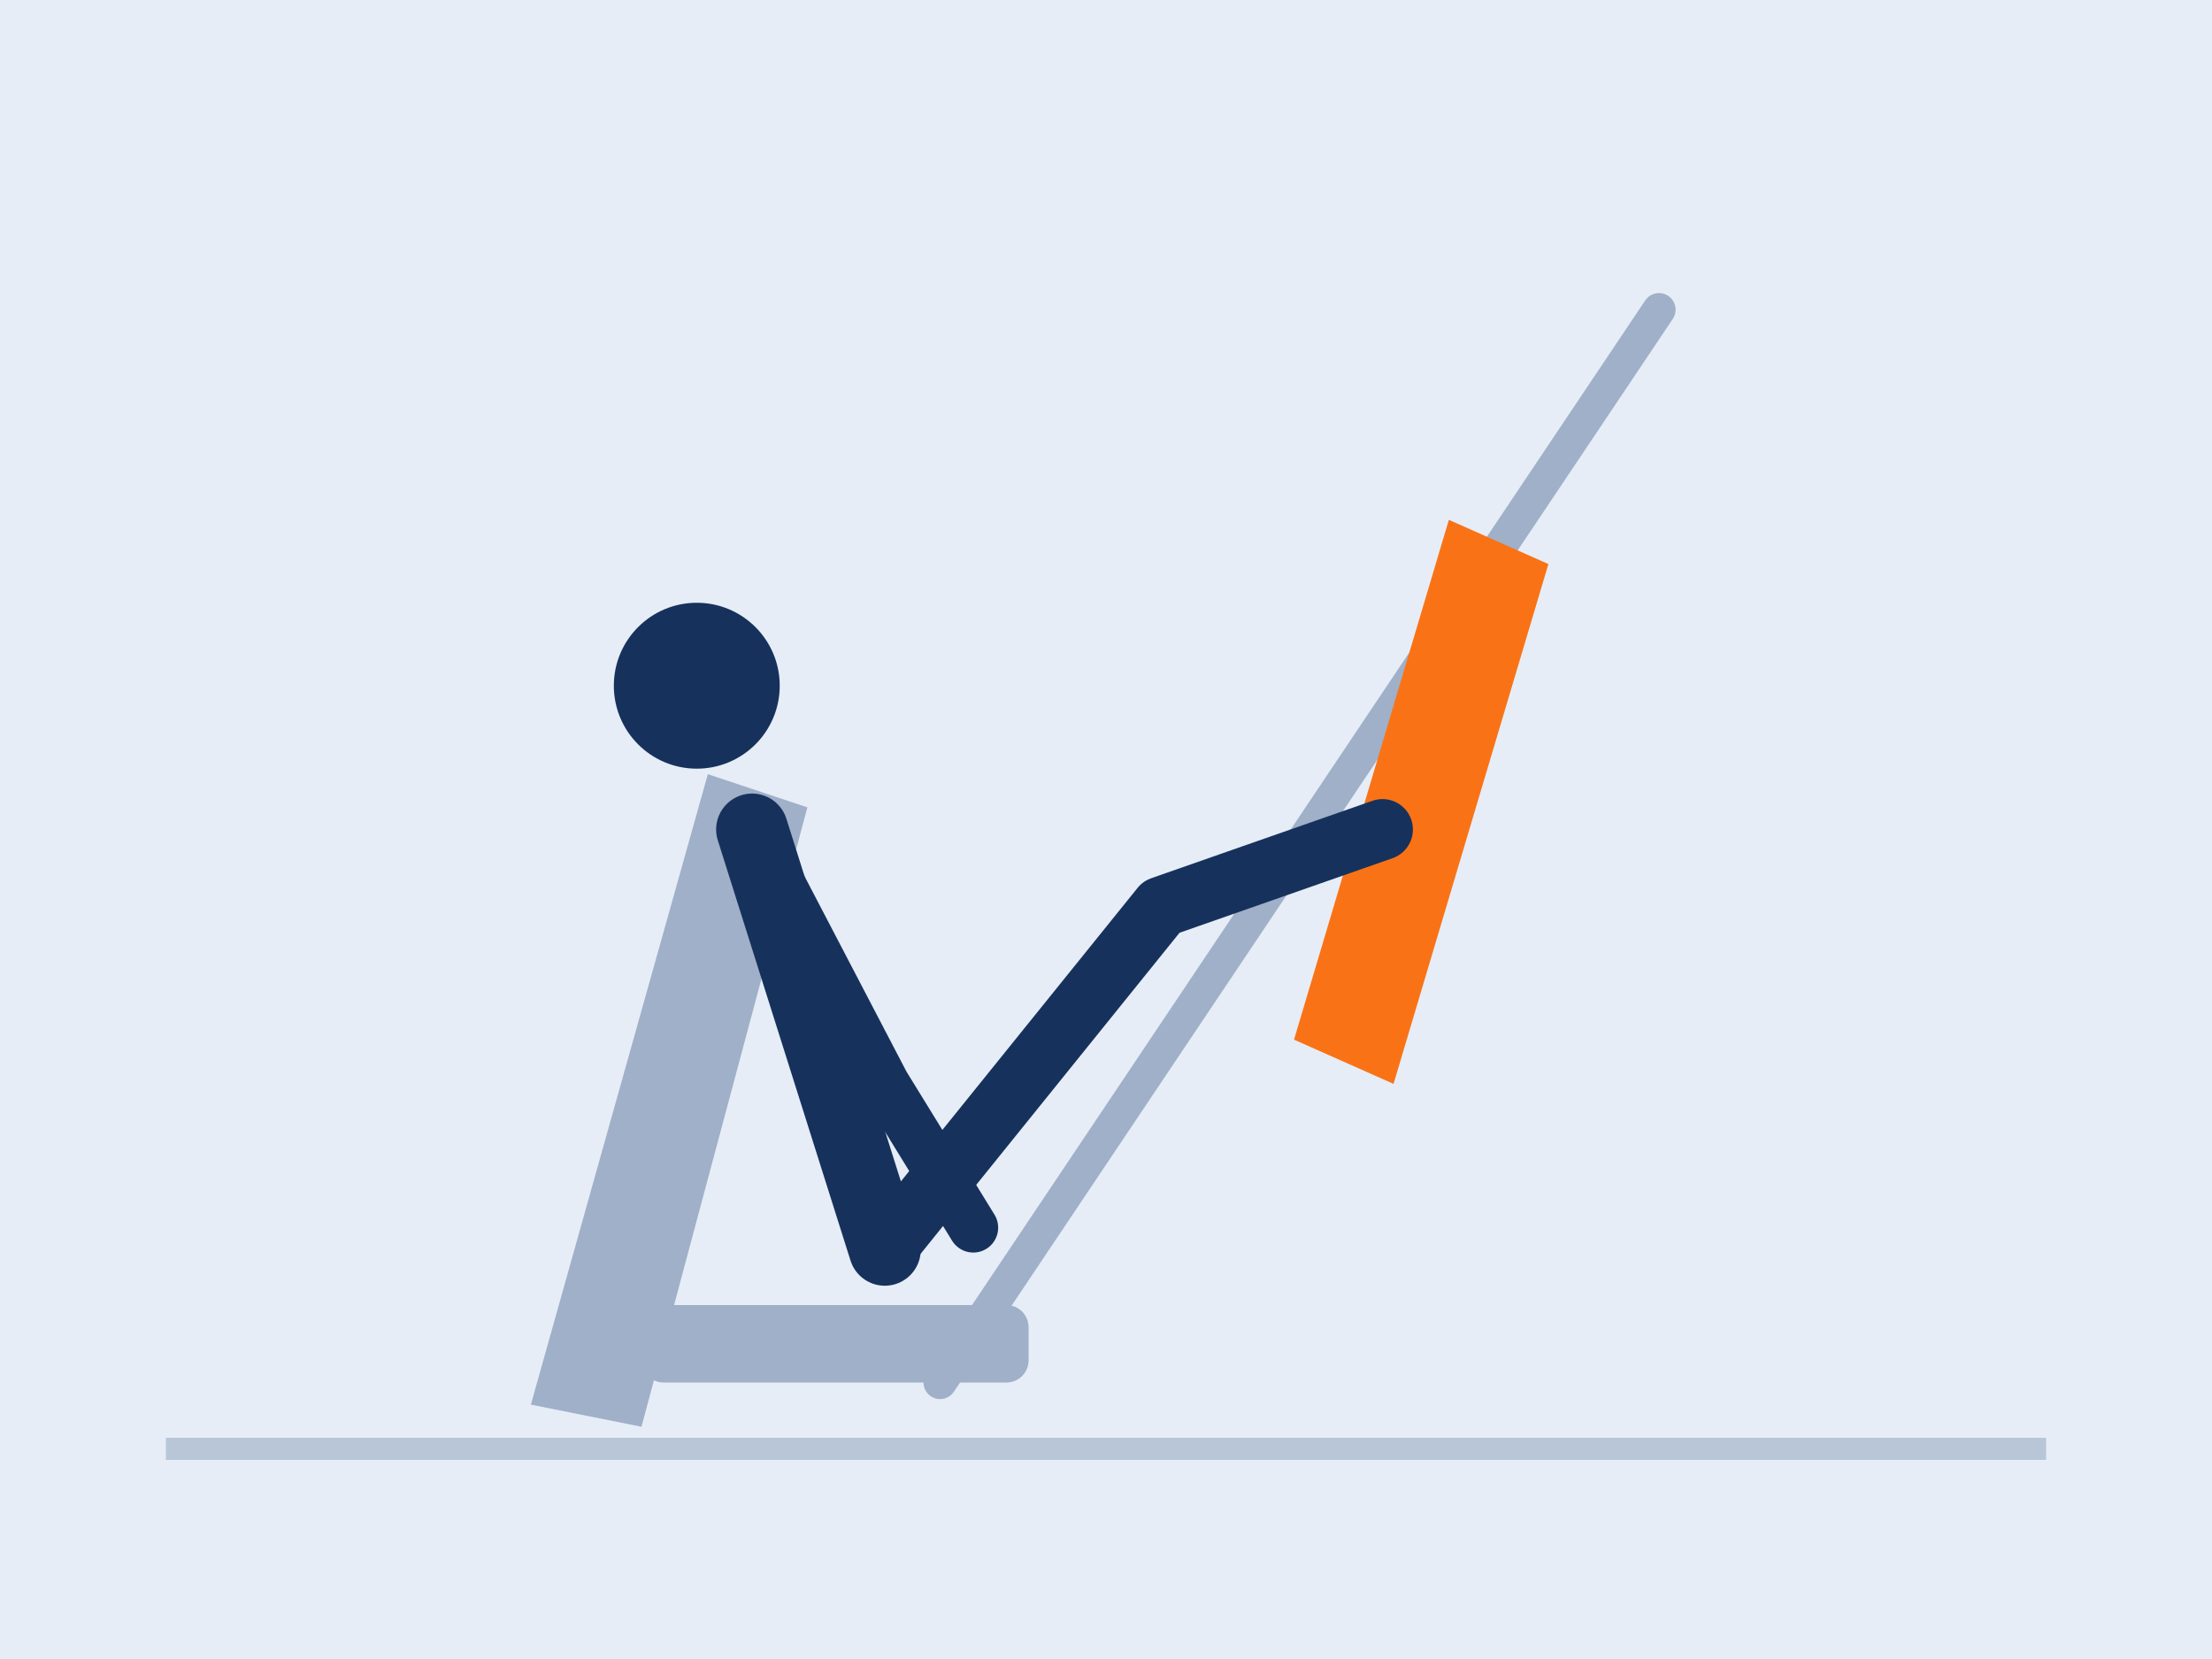
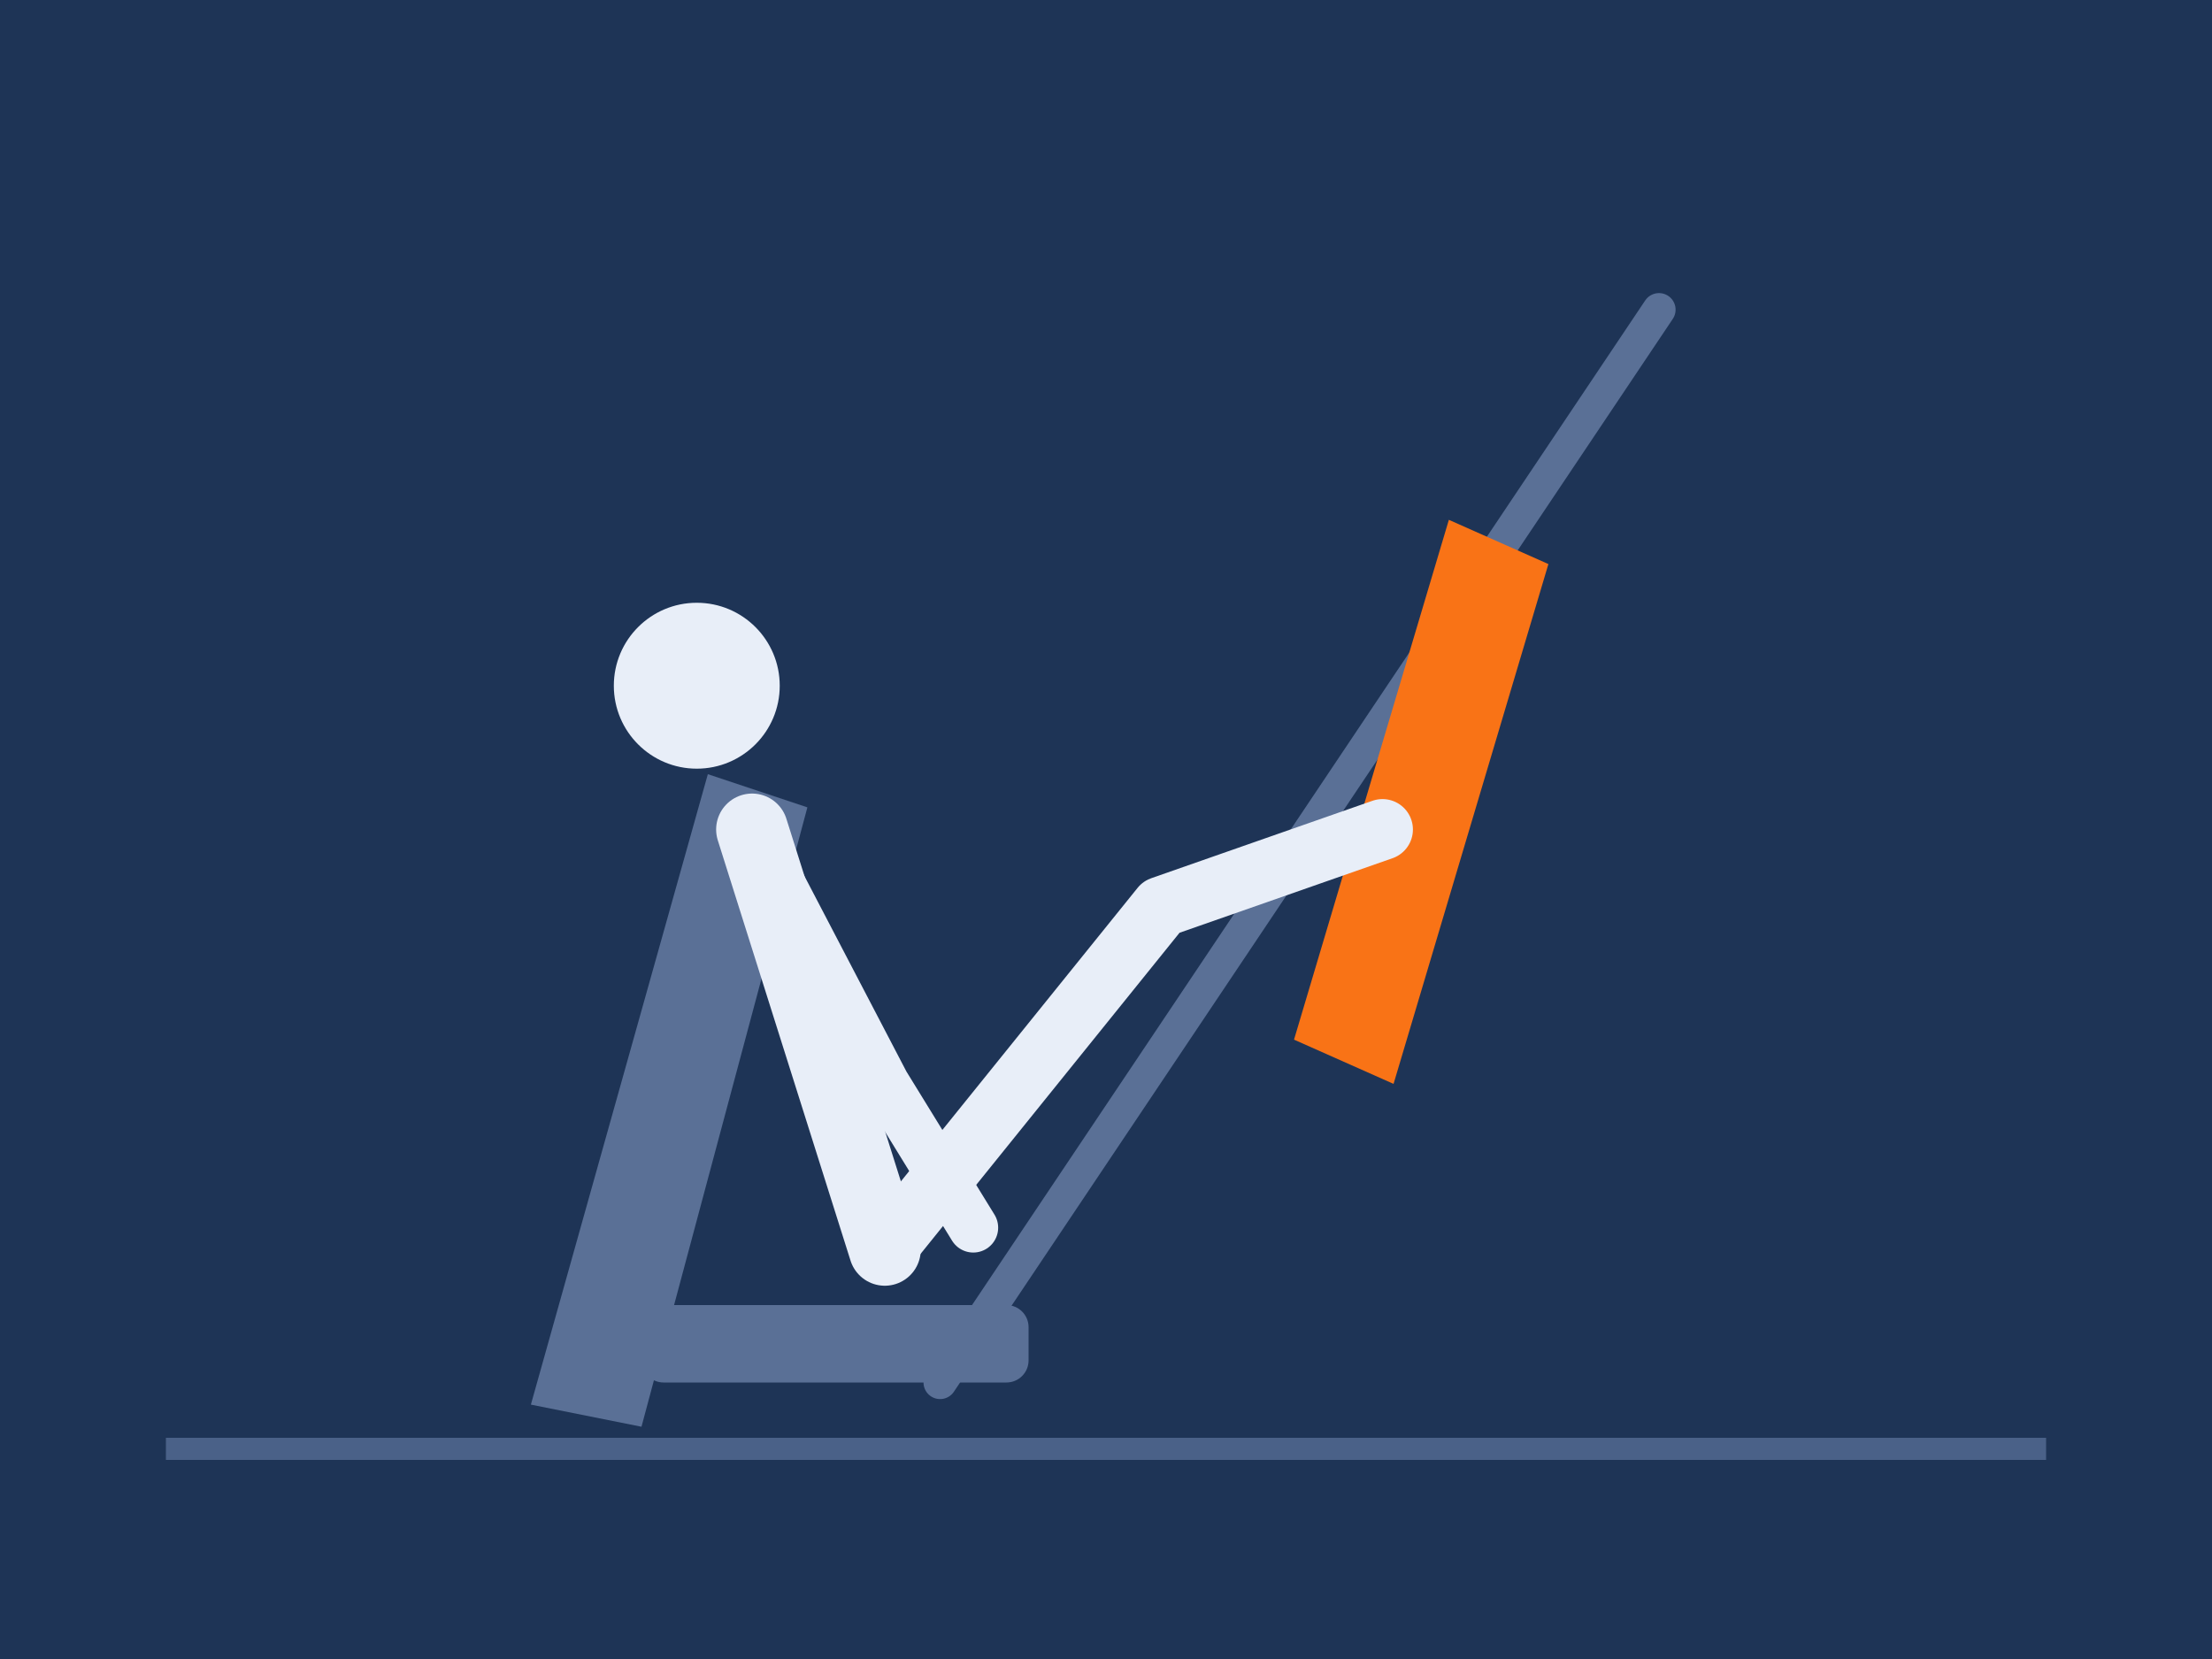
<svg xmlns="http://www.w3.org/2000/svg" viewBox="0 0 400 300" width="400" height="300">
-   <rect width="400" height="300" fill="#e6edf7" />
-   <line x1="30" y1="262" x2="370" y2="262" stroke="#b9c6d8" stroke-width="4" />
-   <polygon points="96,254 128,140 146,146 116,258" fill="#9fb0c8" />
-   <rect x="116" y="236" width="70" height="14" rx="4" fill="#9fb0c8" />
-   <line x1="170" y1="250" x2="300" y2="56" stroke="#9fb0c8" stroke-width="6" stroke-linecap="round" />
+   <rect width="400" height="300" fill="#1e3456" />
+   <line x1="30" y1="262" x2="370" y2="262" stroke="#4a6188" stroke-width="4" />
+   <polygon points="96,254 128,140 146,146 116,258" fill="#5a7096" />
+   <rect x="116" y="236" width="70" height="14" rx="4" fill="#5a7096" />
+   <line x1="170" y1="250" x2="300" y2="56" stroke="#5a7096" stroke-width="6" stroke-linecap="round" />
  <polygon points="262,94 280,102 252,196 234,188" fill="#f97316" />
-   <polyline points="160,226 210,164 250,150" fill="none" stroke="#16325c" stroke-width="11" stroke-linecap="round" stroke-linejoin="round" />
-   <line x1="136" y1="150" x2="160" y2="226" stroke="#16325c" stroke-width="13" stroke-linecap="round" />
-   <polyline points="136,150 160,196 176,222" fill="none" stroke="#16325c" stroke-width="9" stroke-linecap="round" stroke-linejoin="round" />
-   <circle cx="126" cy="124" r="15" fill="#16325c" />
+   <polyline points="160,226 210,164 250,150" fill="none" stroke="#e8eef8" stroke-width="11" stroke-linecap="round" stroke-linejoin="round" />
+   <line x1="136" y1="150" x2="160" y2="226" stroke="#e8eef8" stroke-width="13" stroke-linecap="round" />
+   <polyline points="136,150 160,196 176,222" fill="none" stroke="#e8eef8" stroke-width="9" stroke-linecap="round" stroke-linejoin="round" />
+   <circle cx="126" cy="124" r="15" fill="#e8eef8" />
</svg>
